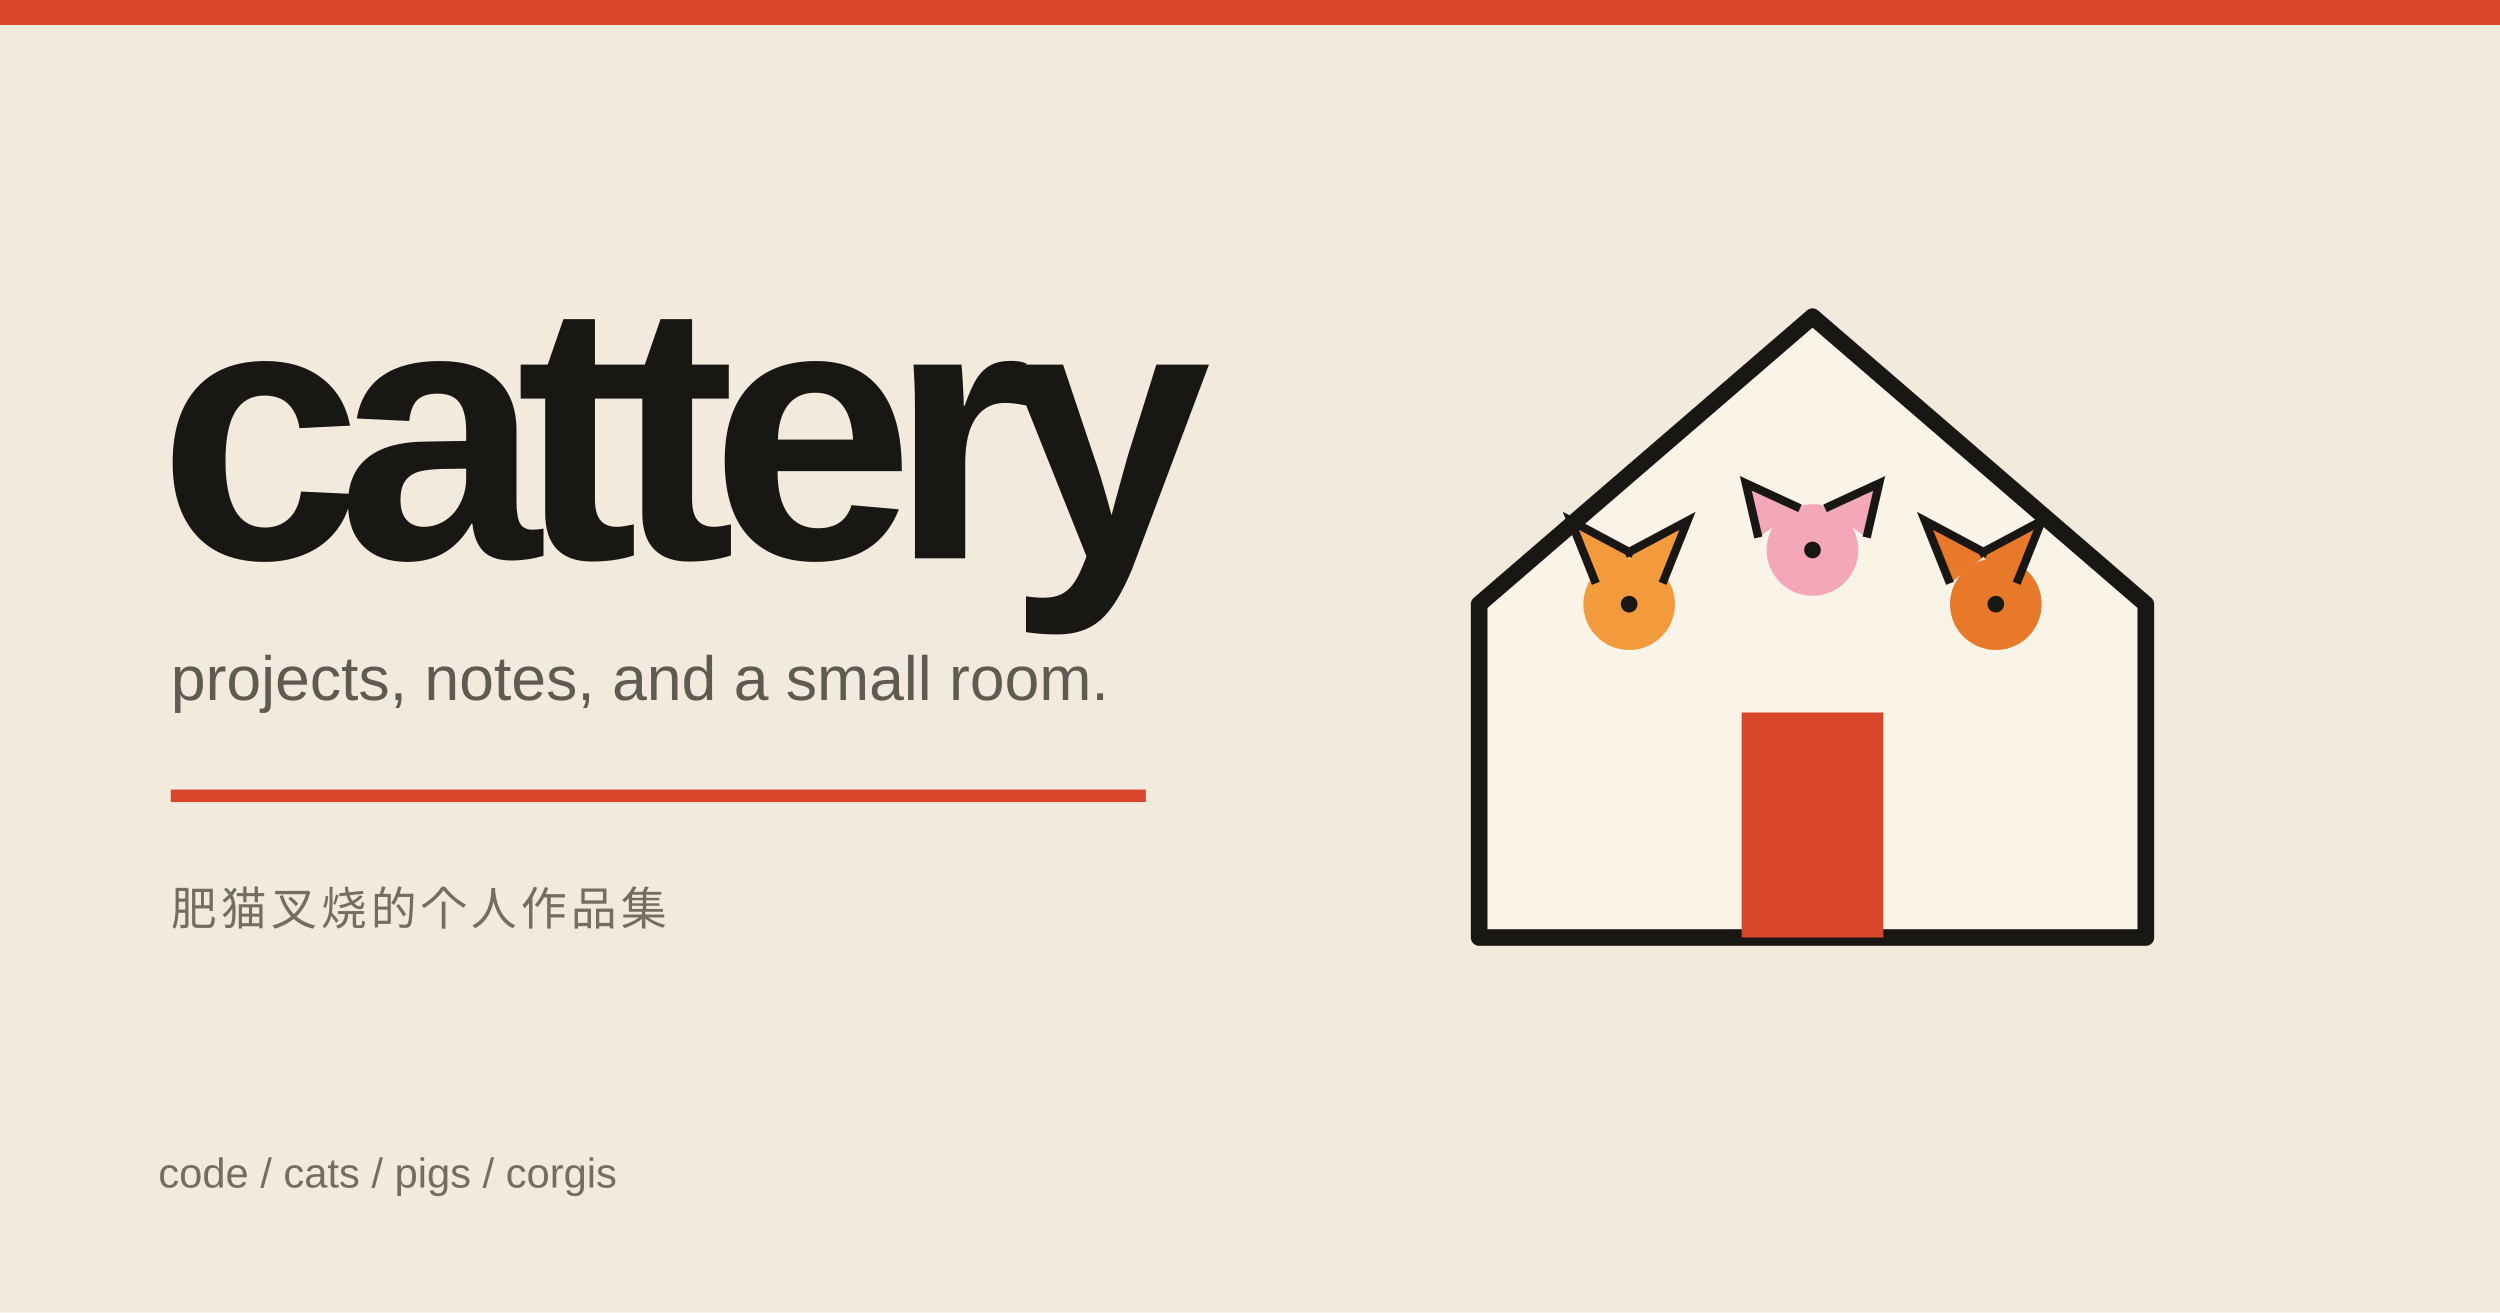
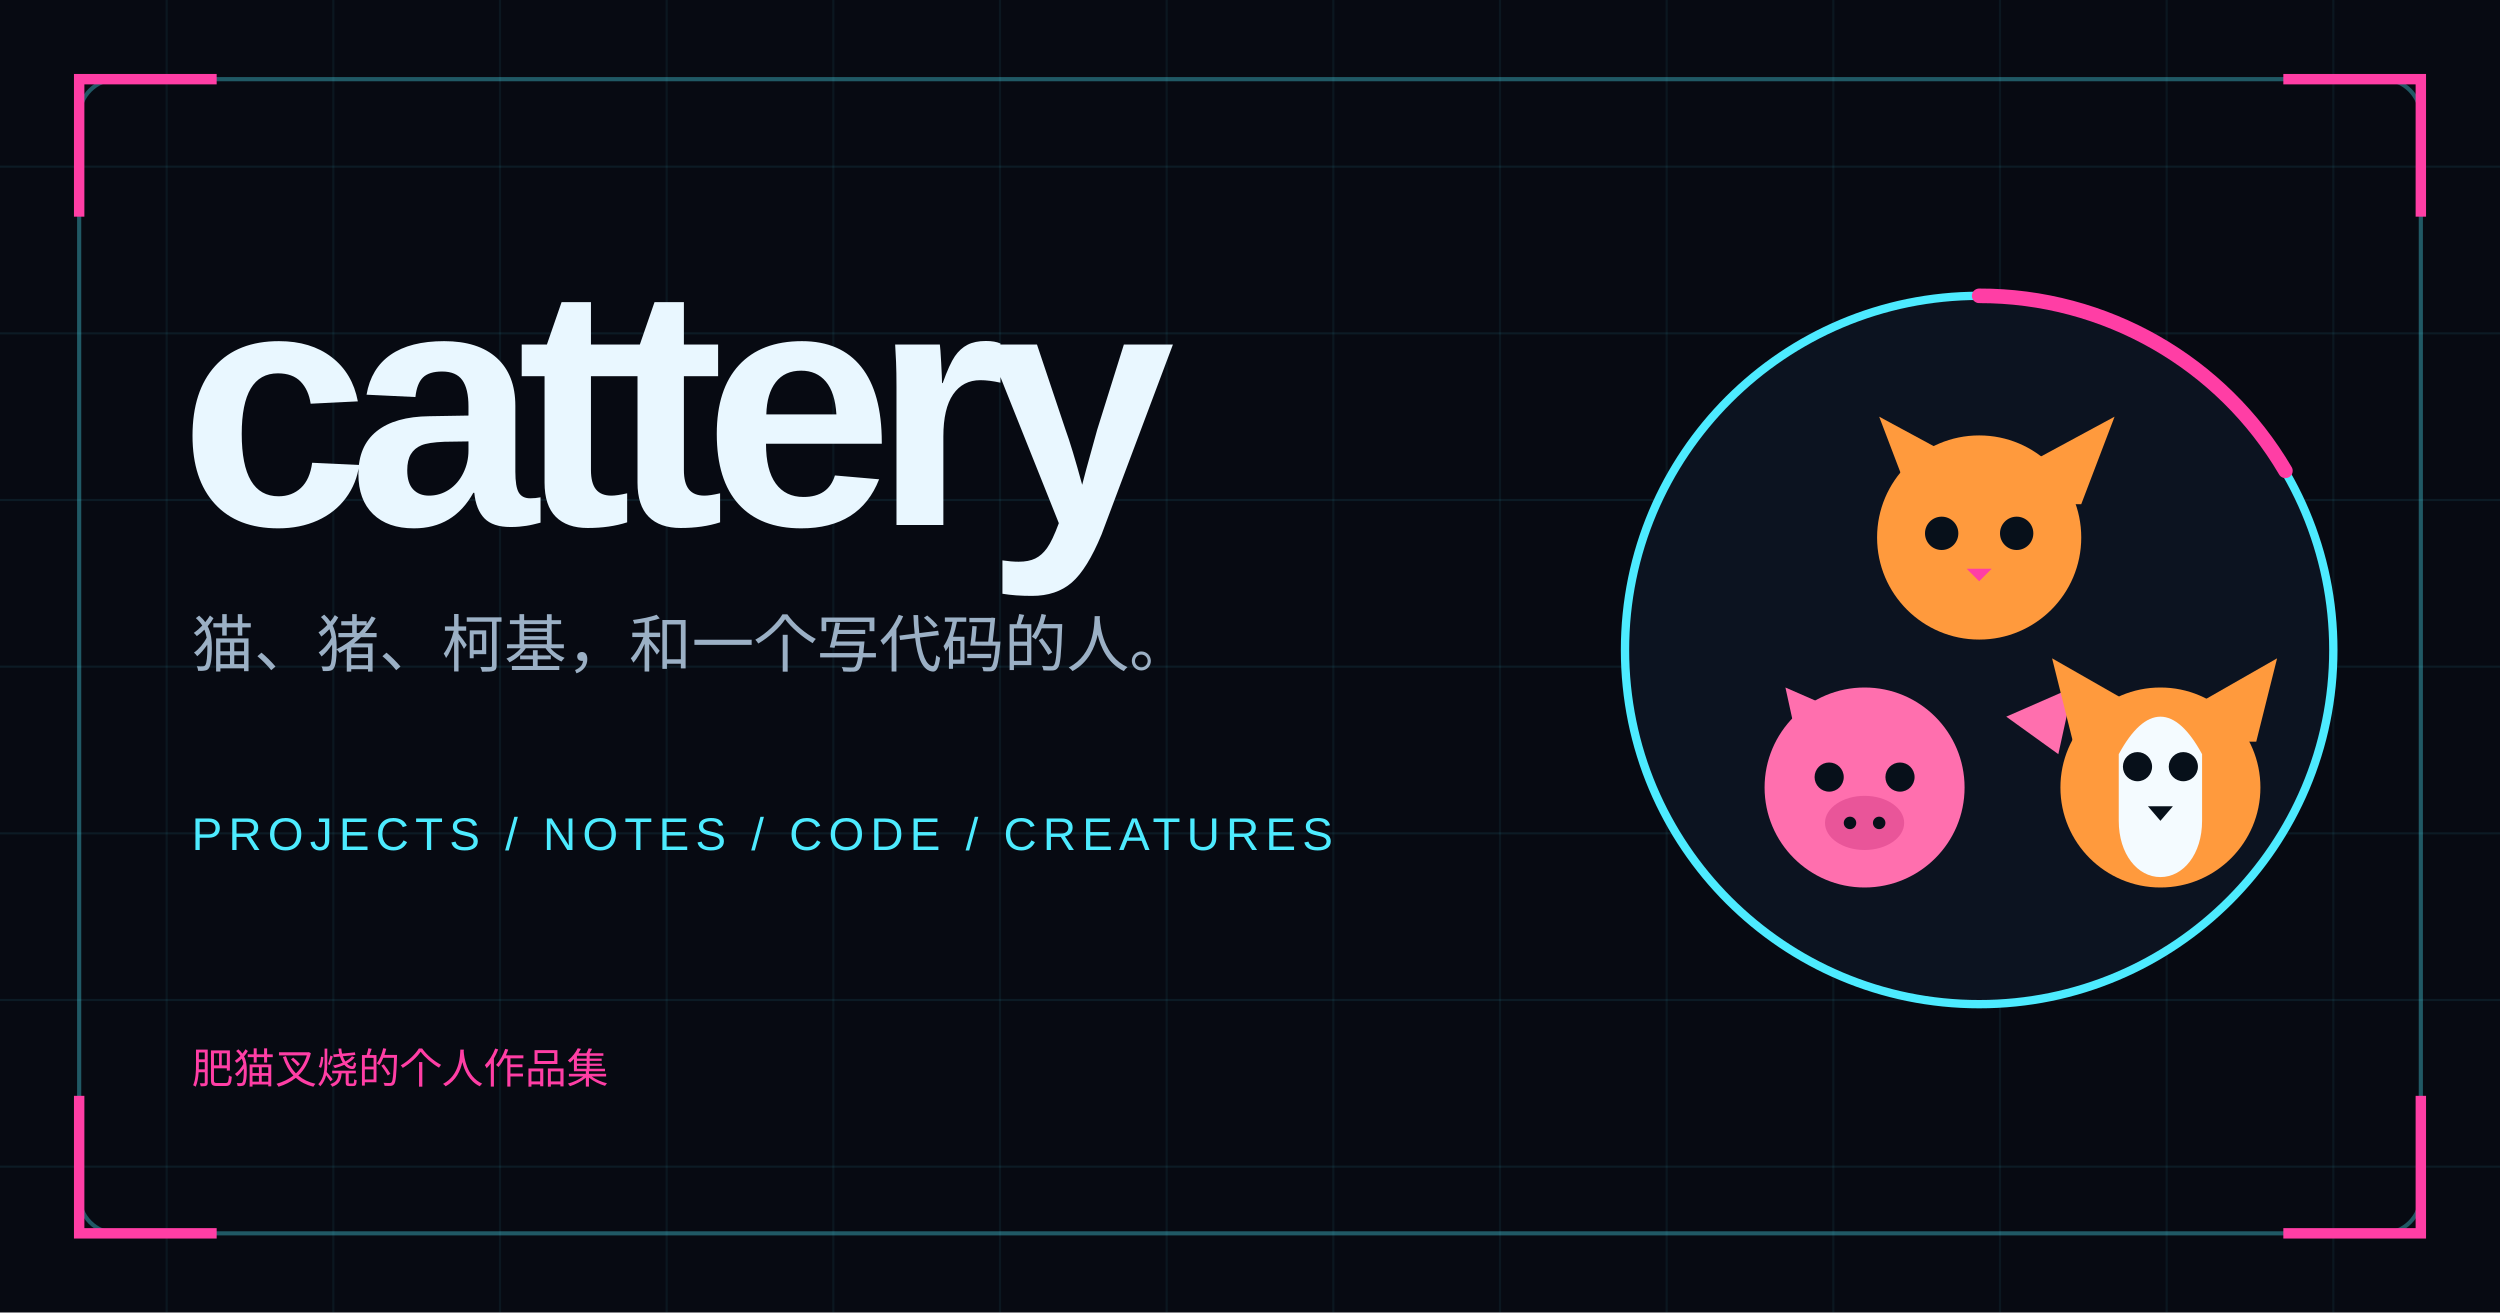
<svg xmlns="http://www.w3.org/2000/svg" width="1200" height="630" viewBox="0 0 1200 630" fill="none">
-   <rect width="1200" height="630" fill="#f2ebdd" />
-   <rect x="0" y="0" width="1200" height="12" fill="#d9472b" />
-   <text x="76" y="268" font-family="Arial, Helvetica, sans-serif" font-size="176" font-weight="800" fill="#191714" letter-spacing="-12">cattery</text>
-   <text x="82" y="336" font-family="Arial, sans-serif" font-size="30" fill="#5f5a52">projects, notes, and a small room.</text>
-   <line x1="82" y1="382" x2="550" y2="382" stroke="#d9472b" stroke-width="6" />
-   <text x="82" y="444" font-family="Arial, sans-serif" font-size="22" fill="#746d62" letter-spacing="2">肥猫叉烧的个人作品集</text>
-   <g transform="translate(690 90)">
-     <path d="M20 200 180 62l160 138v160H20V200Z" fill="#faf4e8" stroke="#191714" stroke-width="8" stroke-linejoin="round" />
-     <rect x="146" y="252" width="68" height="108" fill="#d9472b" />
-     <circle cx="92" cy="200" r="22" fill="#f39a3d" />
-     <circle cx="180" cy="174" r="22" fill="#f3a7b9" />
-     <circle cx="268" cy="200" r="22" fill="#e8792b" />
-     <path d="M76 190 64 160l30 16M108 190l12-30-30 16" fill="#f39a3d" stroke="#191714" stroke-width="4" />
-     <path d="M154 168 148 142l26 12M206 168l6-26-26 12" fill="#f3a7b9" stroke="#191714" stroke-width="4" />
-     <path d="M246 190 234 160l30 16M278 190l12-30-30 16" fill="#e8792b" stroke="#191714" stroke-width="4" />
-     <circle cx="92" cy="200" r="4" fill="#191714" />
-     <circle cx="180" cy="174" r="4" fill="#191714" />
-     <circle cx="268" cy="200" r="4" fill="#191714" />
+   <rect width="1200" height="630" fill="#070a12" />
+   <path d="M0 80h1200M0 160h1200M0 240h1200M0 320h1200M0 400h1200M0 480h1200M0 560h1200" stroke="#4debff" stroke-opacity=".08" />
+   <path d="M80 0v630M160 0v630M240 0v630M320 0v630M400 0v630M480 0v630M560 0v630M640 0v630M720 0v630M800 0v630M880 0v630M960 0v630M1040 0v630M1120 0v630" stroke="#4debff" stroke-opacity=".06" />
+   <rect x="38" y="38" width="1124" height="554" rx="18" stroke="#4debff" stroke-opacity=".35" stroke-width="2" />
+   <path d="M38 104V38h66M1096 38h66v66M38 526v66h66M1162 526v66h-66" stroke="#ff3ea5" stroke-width="5" />
+   <text x="86" y="252" font-family="Arial, Helvetica, sans-serif" font-size="164" font-weight="800" fill="#e9f7ff" letter-spacing="-10">cattery</text>
+   <text x="92" y="320" font-family="Arial, 'Microsoft YaHei', sans-serif" font-size="30" fill="#9bb0c5">猫、猪、柯基，和一个写代码的人。</text>
+   <text x="92" y="408" font-family="Arial, sans-serif" font-size="22" fill="#4debff" letter-spacing="3">PROJECTS / NOTES / CODE / CREATURES</text>
+   <text x="92" y="520" font-family="Arial, sans-serif" font-size="20" fill="#ff3ea5">肥猫叉烧的个人作品集</text>
+   <g transform="translate(790 92)">
+     <circle cx="160" cy="220" r="170" fill="#0c1320" stroke="#4debff" stroke-width="4" />
+     <path d="M160 50a170 170 0 0 1 147 84" stroke="#ff3ea5" stroke-width="7" stroke-linecap="round" />
+     <path d="M128 150 112 108l37 20h39l37-20-16 42" fill="#ff9a3d" />
+     <circle cx="160" cy="166" r="49" fill="#ff9a3d" />
+     <circle cx="142" cy="164" r="8" fill="#07101a" />
+     <circle cx="178" cy="164" r="8" fill="#07101a" />
+     <path d="m154 181 6 6 6-6h-12Z" fill="#ff3ea5" />
+     <path d="m74 270-7-32 32 14M198 270l7-32-32 14" fill="#ff6fae" />
+     <circle cx="105" cy="286" r="48" fill="#ff6fae" />
+     <circle cx="88" cy="281" r="7" fill="#07101a" />
+     <circle cx="122" cy="281" r="7" fill="#07101a" />
+     <ellipse cx="105" cy="303" rx="19" ry="13" fill="#e95599" />
+     <circle cx="98" cy="303" r="3" fill="#07101a" />
+     <circle cx="112" cy="303" r="3" fill="#07101a" />
+     <path d="m205 264-10-40 35 20h38l35-20-10 40" fill="#ff9a3d" />
+     <circle cx="247" cy="286" r="48" fill="#ff9a3d" />
+     <path d="M227 270c13-24 27-24 40 0v32c0 16-9 27-20 27s-20-11-20-27v-32Z" fill="#f4fbff" />
+     <circle cx="236" cy="276" r="7" fill="#07101a" />
+     <circle cx="258" cy="276" r="7" fill="#07101a" />
+     <path d="M241 295h12l-6 7-6-7Z" fill="#07101a" />
  </g>
-   <text x="76" y="570" font-family="Arial, sans-serif" font-size="20" fill="#746d62">code / cats / pigs / corgis</text>
</svg>
